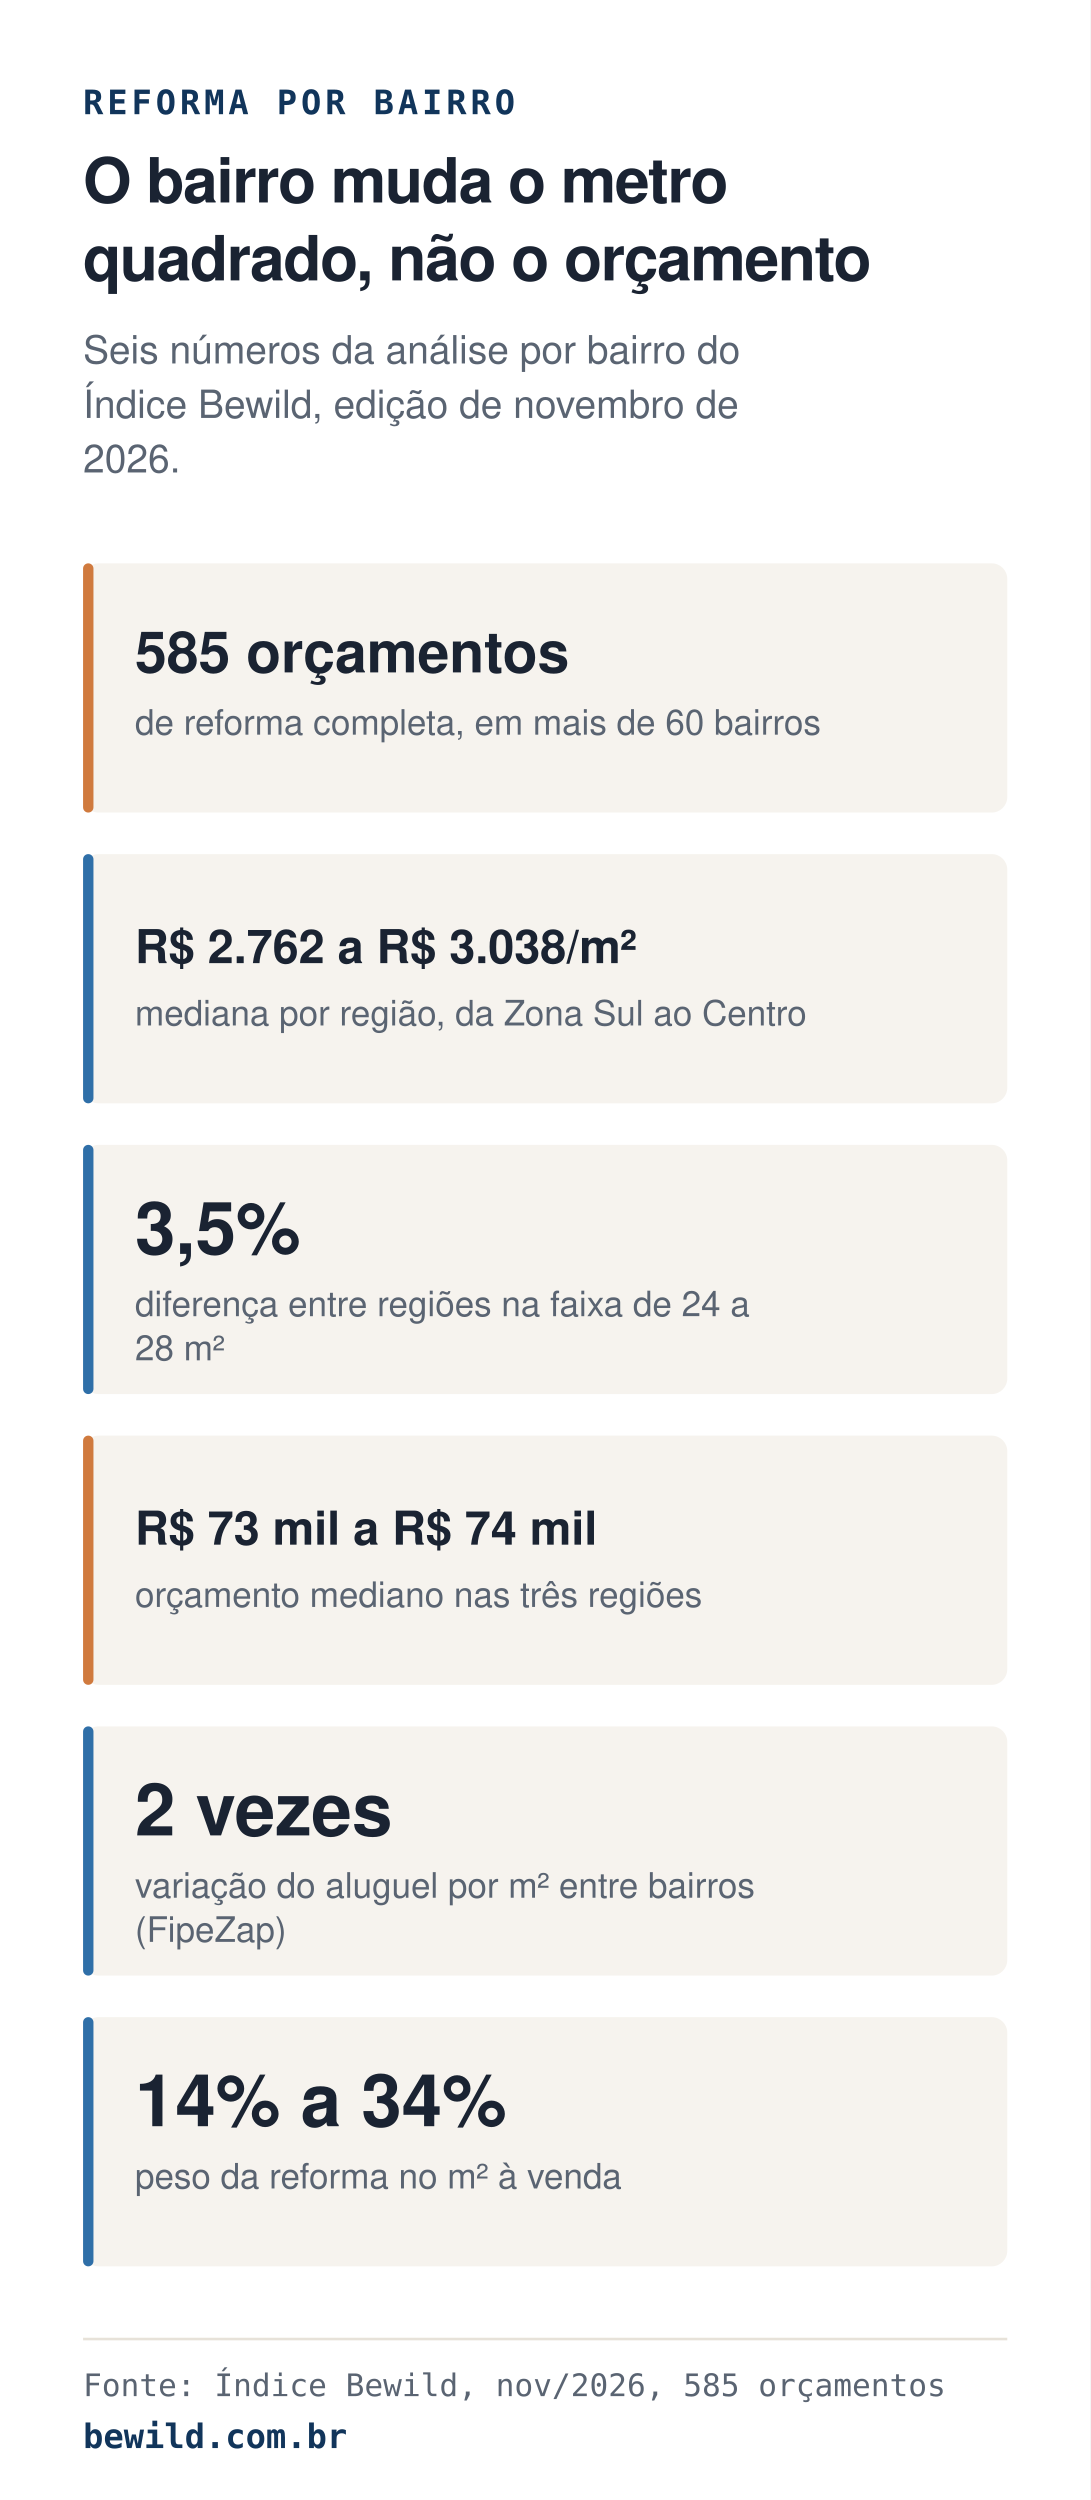
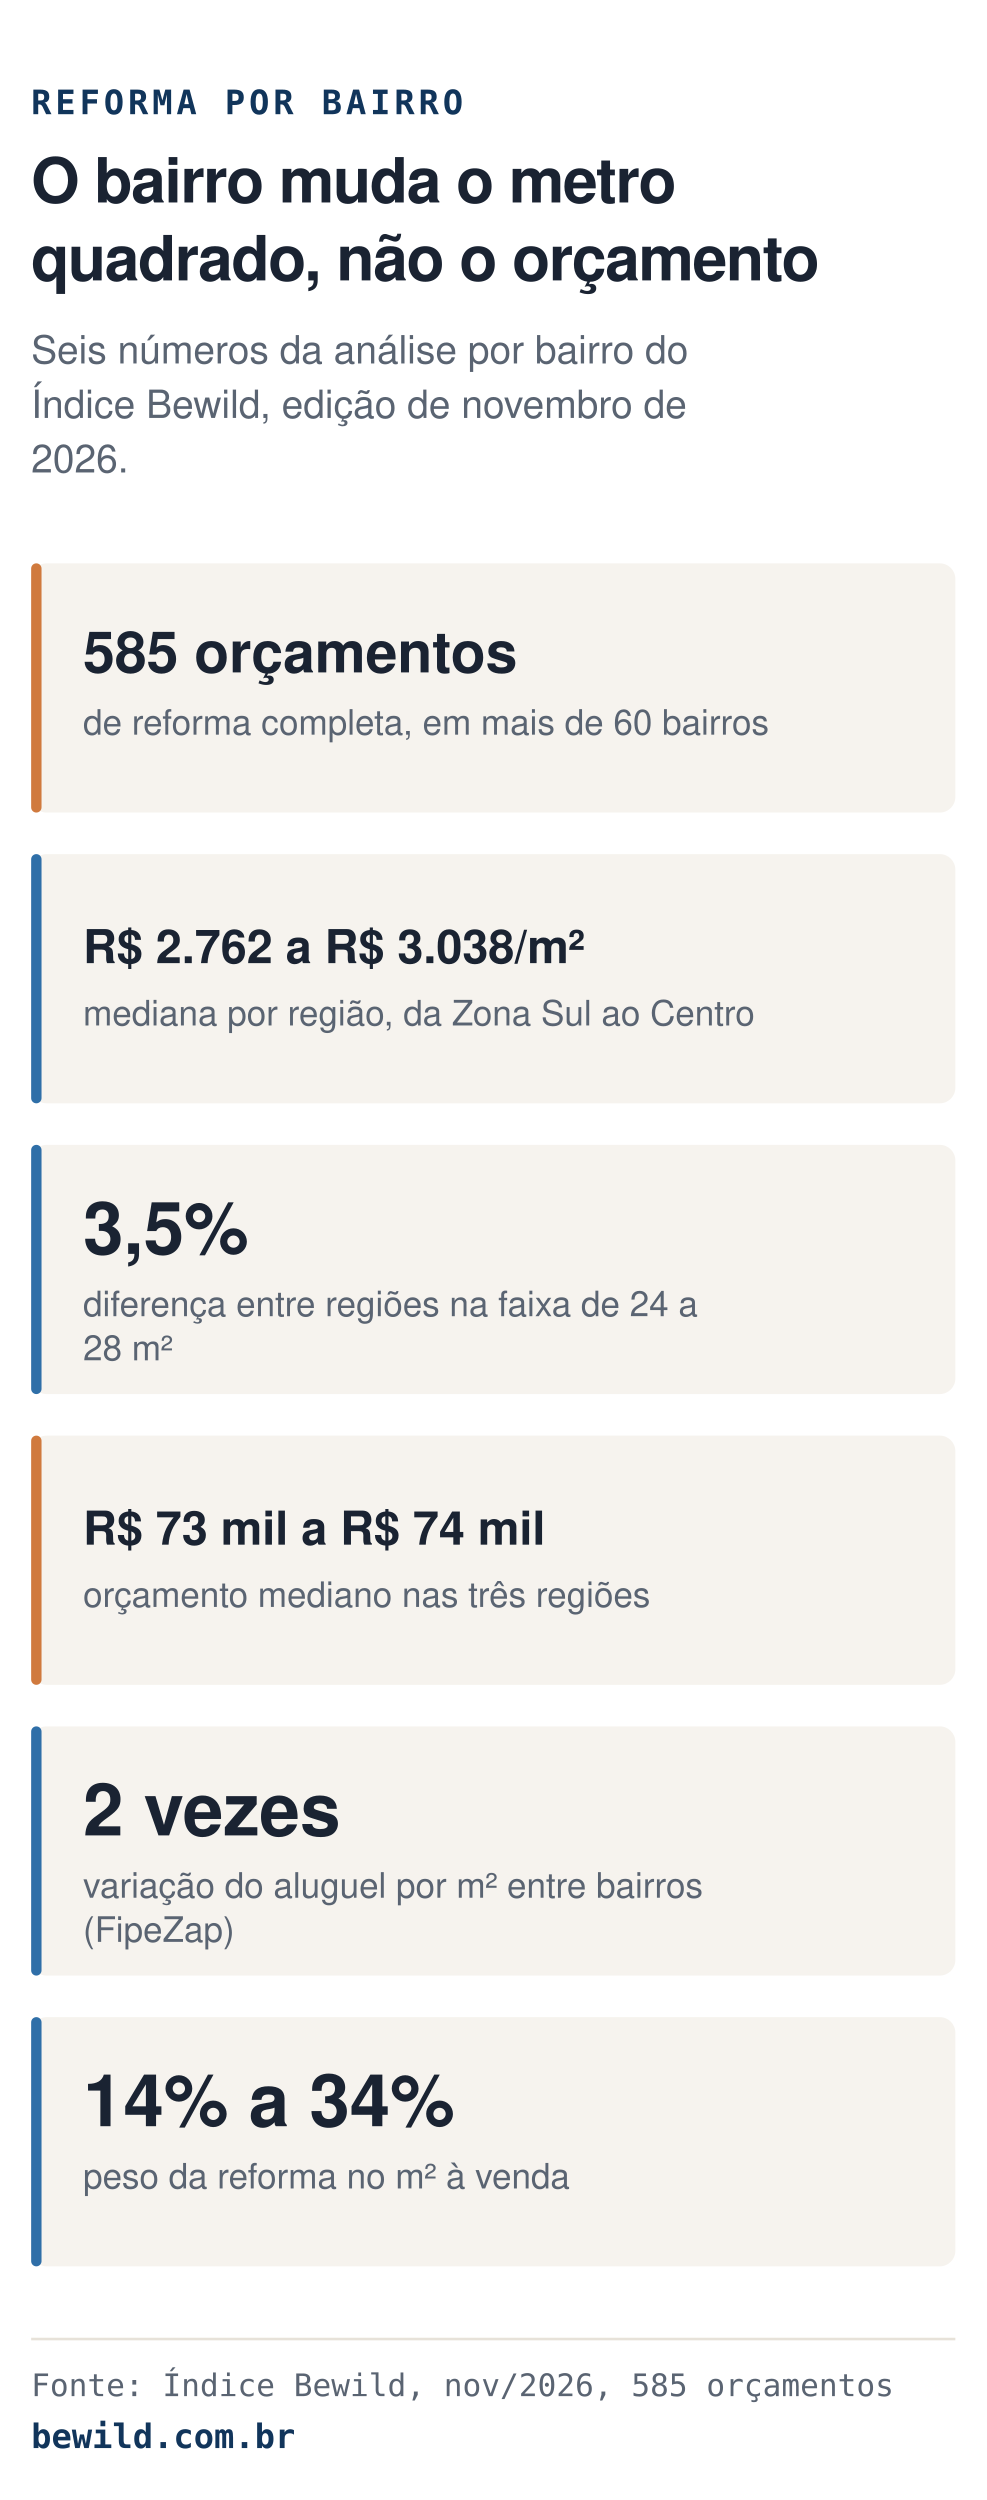
- <svg xmlns="http://www.w3.org/2000/svg" viewBox="0 0 420 963" width="420" height="963" role="img" aria-labelledby="t d">
+ <svg xmlns="http://www.w3.org/2000/svg" viewBox="20 0 380 963" width="380" height="963" role="img" aria-labelledby="t d">
  <style>.s{font-family:Manrope, 'Helvetica Neue', Helvetica, Arial, sans-serif}.m{font-family:'JetBrains Mono', Menlo, Consolas, monospace}</style>
  <rect width="420" height="963" fill="#FFFFFF" />
  <text x="32" y="44" class="m" font-size="13" font-weight="700" fill="#11355B" letter-spacing="1.5">REFORMA POR BAIRRO</text>
  <text x="32" y="78" class="s" font-size="24" font-weight="700" fill="#1A2332" letter-spacing="-0.5">O bairro muda o metro</text>
  <text x="32" y="108" class="s" font-size="24" font-weight="700" fill="#1A2332" letter-spacing="-0.5">quadrado, não o orçamento</text>
  <text x="32" y="140" class="s" font-size="15" fill="#5A6472">Seis números da análise por bairro do</text>
  <text x="32" y="161" class="s" font-size="15" fill="#5A6472">Índice Bewild, edição de novembro de</text>
  <text x="32" y="182" class="s" font-size="15" fill="#5A6472">2026.</text>
  <rect x="32.0" y="217.0" width="356.0" height="96.0" rx="6" fill="#F6F3EE" />
  <rect x="32.0" y="217.0" width="4.0" height="96.0" rx="2" fill="#D07A3E" />
  <text x="52" y="259" class="s" font-size="22" font-weight="700" fill="#1A2332">585 orçamentos</text>
  <text x="52" y="283" class="s" font-size="13.5" fill="#5A6472">de reforma completa, em mais de 60 bairros</text>
  <rect x="32.0" y="329.0" width="356.0" height="96.0" rx="6" fill="#F6F3EE" />
  <rect x="32.0" y="329.0" width="4.0" height="96.0" rx="2" fill="#2F6FA8" />
  <text x="52" y="371" class="s" font-size="18" font-weight="700" fill="#1A2332">R$ 2.762 a R$ 3.038/m²</text>
  <text x="52" y="395" class="s" font-size="13.5" fill="#5A6472">mediana por região, da Zona Sul ao Centro</text>
  <rect x="32.0" y="441.0" width="356.0" height="96.0" rx="6" fill="#F6F3EE" />
  <rect x="32.0" y="441.0" width="4.0" height="96.0" rx="2" fill="#2F6FA8" />
  <text x="52" y="483" class="s" font-size="28" font-weight="700" fill="#1A2332">3,5%</text>
  <text x="52" y="507" class="s" font-size="13.5" fill="#5A6472">diferença entre regiões na faixa de 24 a</text>
  <text x="52" y="524" class="s" font-size="13.5" fill="#5A6472">28 m²</text>
  <rect x="32.0" y="553.0" width="356.0" height="96.0" rx="6" fill="#F6F3EE" />
  <rect x="32.0" y="553.0" width="4.0" height="96.0" rx="2" fill="#D07A3E" />
  <text x="52" y="595" class="s" font-size="18" font-weight="700" fill="#1A2332">R$ 73 mil a R$ 74 mil</text>
  <text x="52" y="619" class="s" font-size="13.5" fill="#5A6472">orçamento mediano nas três regiões</text>
  <rect x="32.0" y="665.0" width="356.0" height="96.0" rx="6" fill="#F6F3EE" />
  <rect x="32.0" y="665.0" width="4.0" height="96.0" rx="2" fill="#2F6FA8" />
  <text x="52" y="707" class="s" font-size="28" font-weight="700" fill="#1A2332">2 vezes</text>
  <text x="52" y="731" class="s" font-size="13.5" fill="#5A6472">variação do aluguel por m² entre bairros</text>
  <text x="52" y="748" class="s" font-size="13.5" fill="#5A6472">(FipeZap)</text>
  <rect x="32.0" y="777.0" width="356.0" height="96.0" rx="6" fill="#F6F3EE" />
  <rect x="32.0" y="777.0" width="4.0" height="96.0" rx="2" fill="#2F6FA8" />
  <text x="52" y="819" class="s" font-size="28" font-weight="700" fill="#1A2332">14% a 34%</text>
  <text x="52" y="843" class="s" font-size="13.5" fill="#5A6472">peso da reforma no m² à venda</text>
  <line x1="32.0" y1="901.0" x2="388.0" y2="901.0" stroke="#E7E2D9" stroke-width="1" />
  <text x="32" y="923" class="m" font-size="12" fill="#5A6472">Fonte: Índice Bewild, nov/2026, 585 orçamentos</text>
  <text x="32" y="943" class="m" font-size="13" font-weight="700" fill="#11355B">bewild.com.br</text>
</svg>
